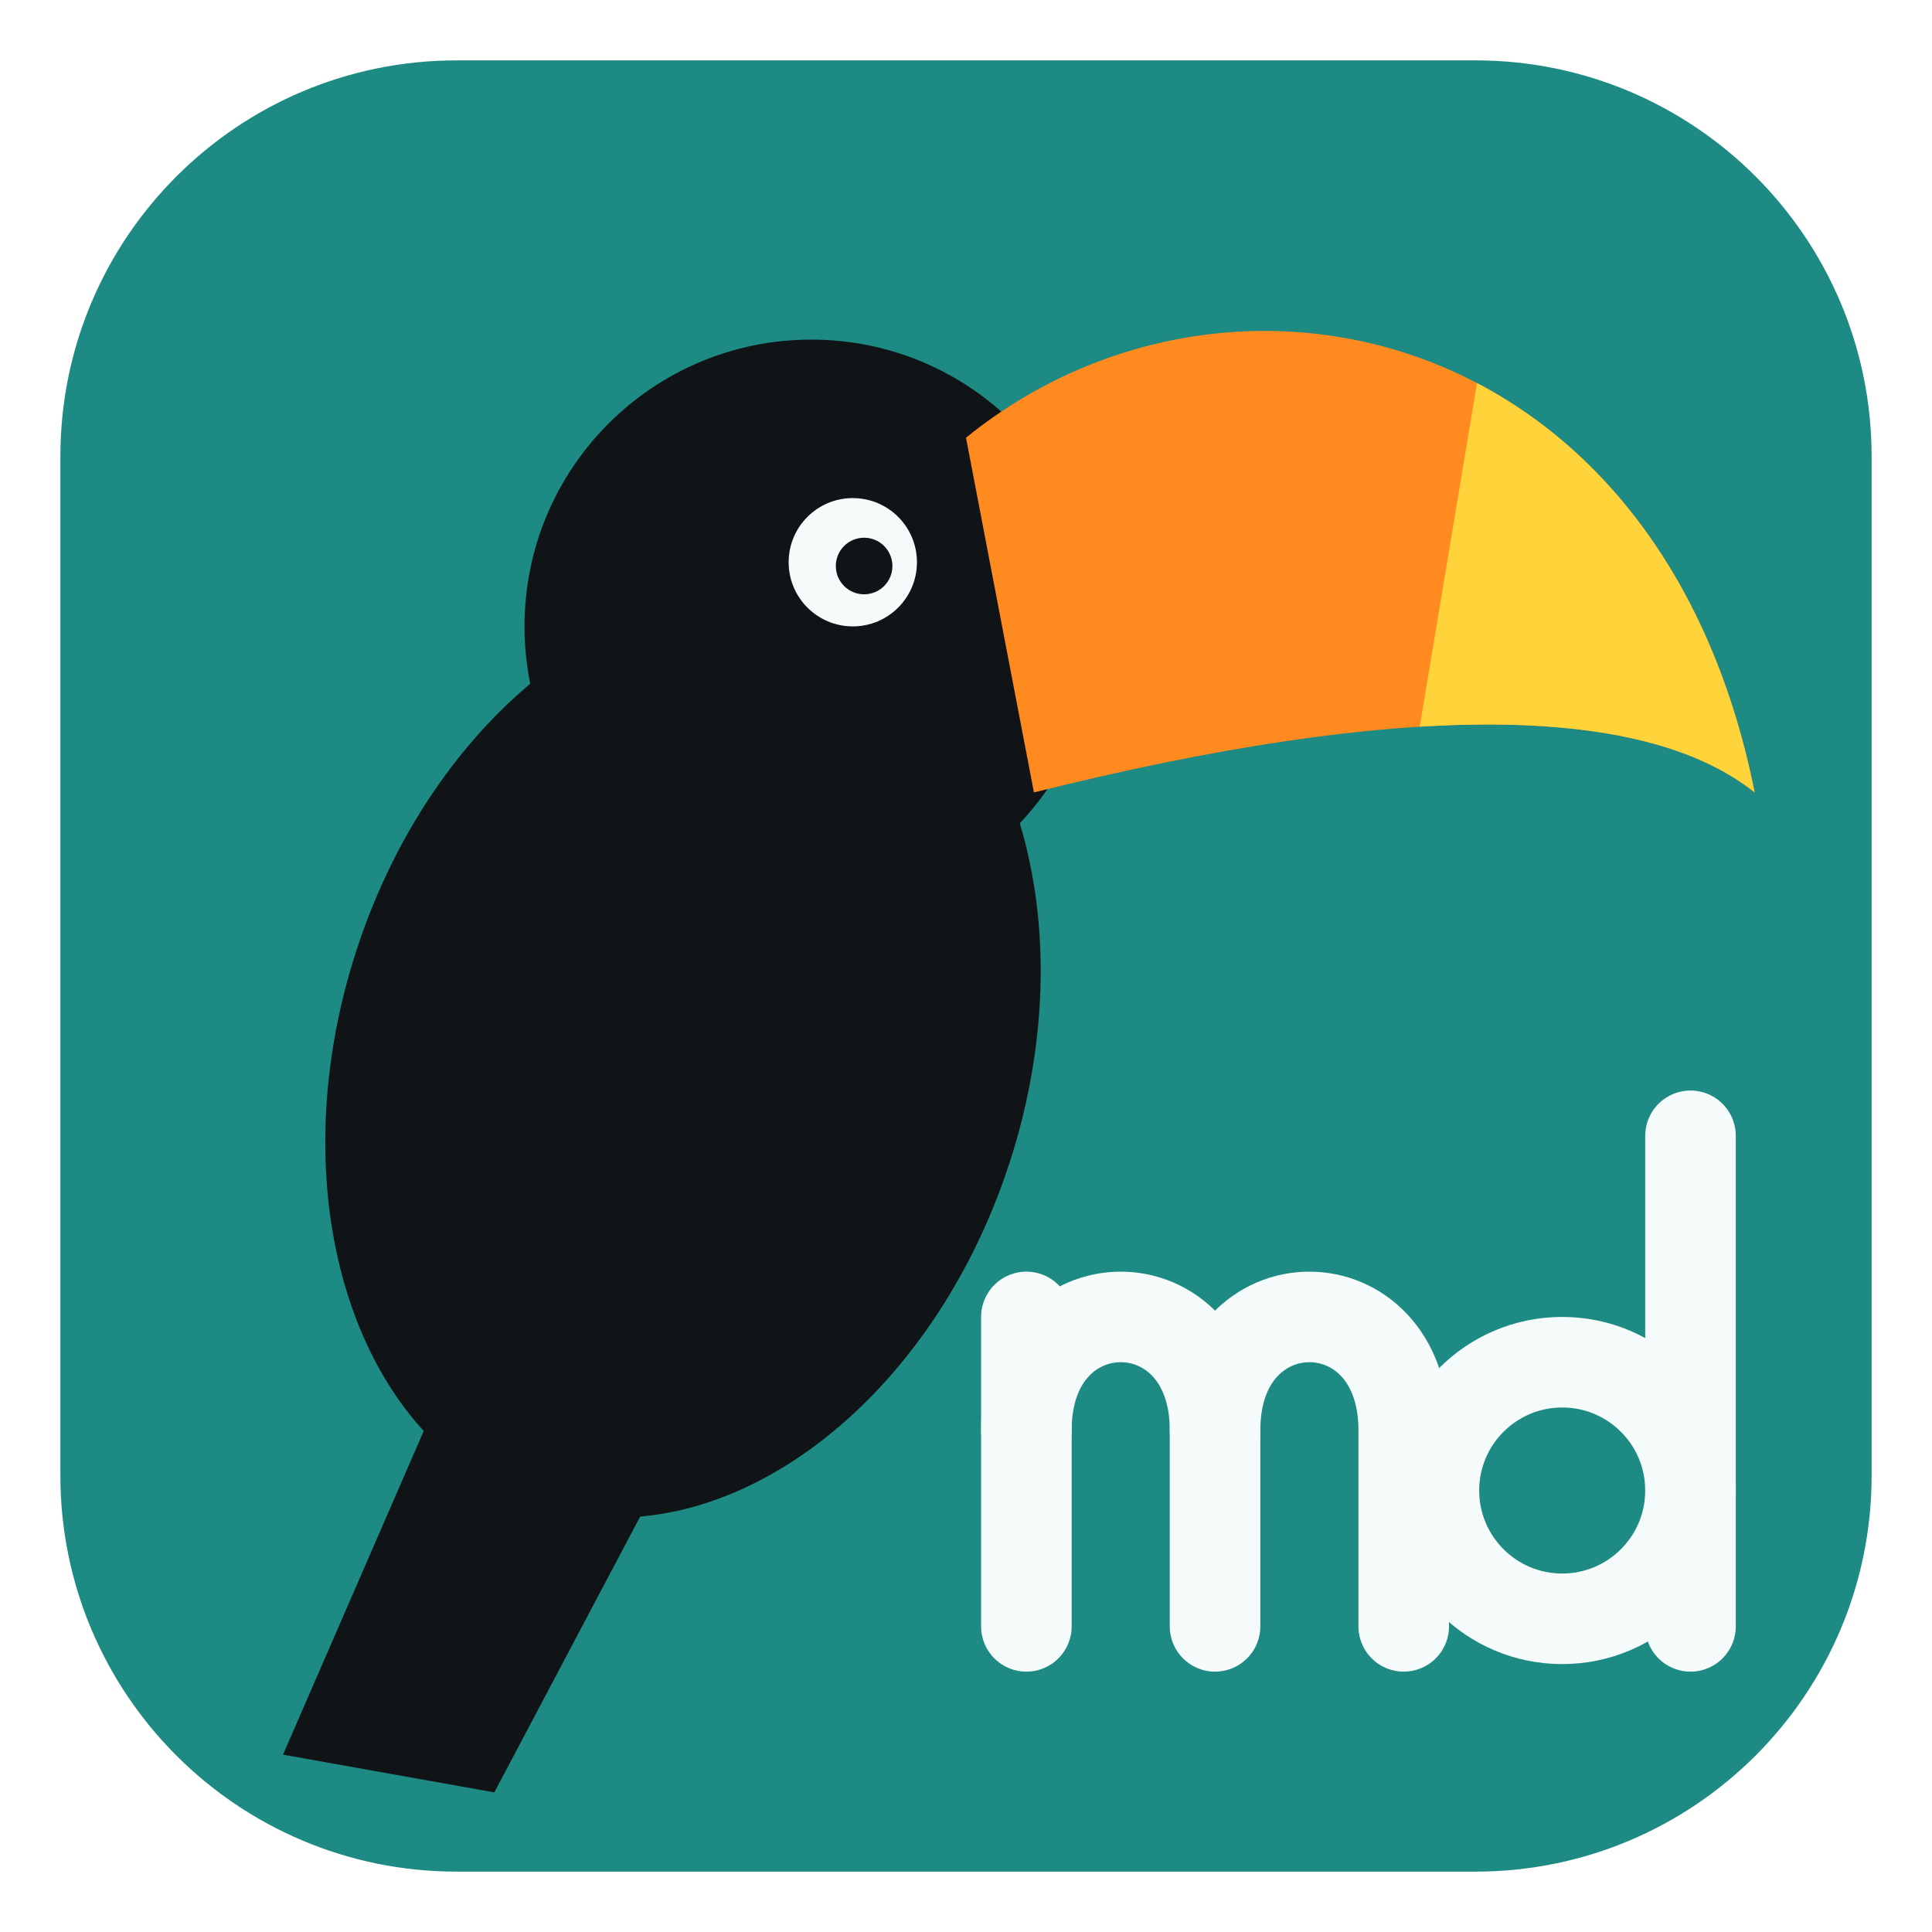
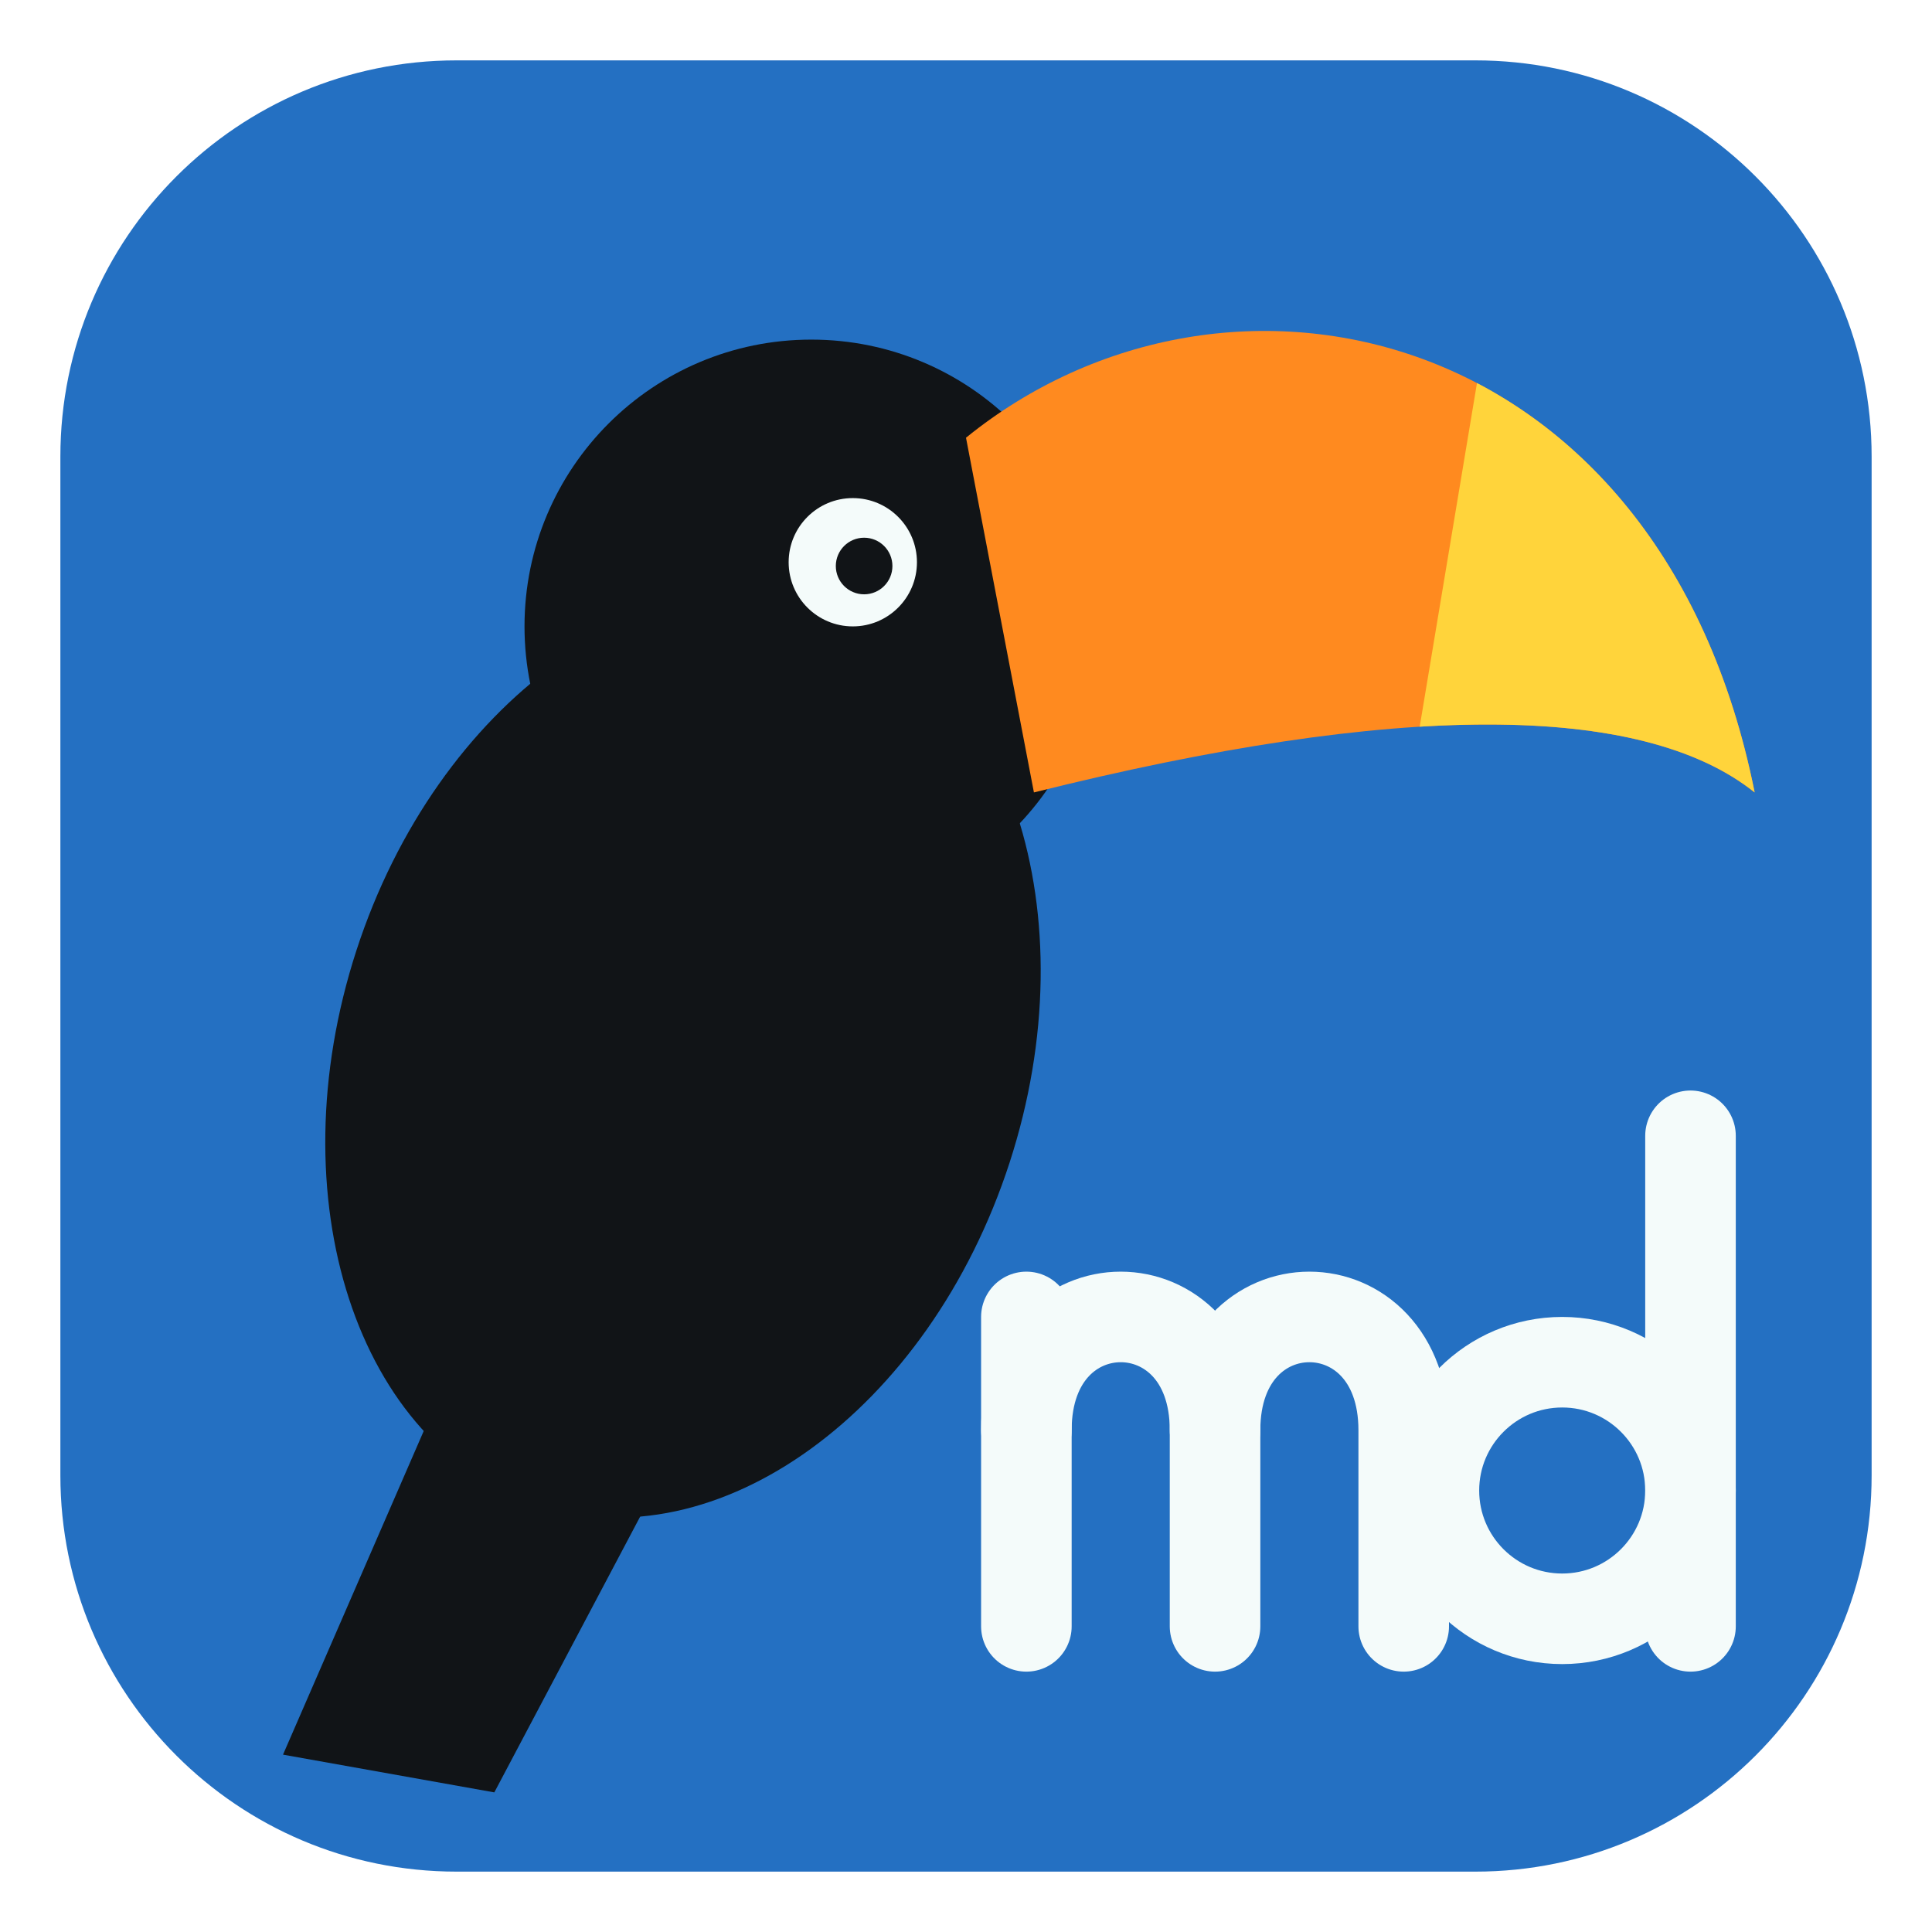
<svg xmlns="http://www.w3.org/2000/svg" viewBox="0 0 1024 1024">
  <defs>
    <clipPath id="beak">
      <path d="M512 232 C650 120 880 170 930 420 C870 372 740 372 548 420 Z" />
    </clipPath>
  </defs>
-   <rect x="32" y="32" width="960" height="960" rx="210" fill="#1D8A84" />
+   <rect x="32" y="32" width="960" height="960" rx="210" fill="#2470C2" />
  <path d="M250 700 L150 930 L262 950 L372 742 Z" fill="#111417" />
  <ellipse cx="362" cy="560" rx="182" ry="250" transform="rotate(18 362 560)" fill="#111417" />
  <circle cx="430" cy="332" r="152" fill="#111417" />
  <g clip-path="url(#beak)">
    <rect x="480" y="100" width="480" height="360" fill="#FF8A1F" />
    <path d="M800 100 H980 V460 H740 Z" fill="#FFD43B" />
  </g>
  <circle cx="452" cy="298" r="34" fill="#F4FBFA" />
  <circle cx="458" cy="300" r="15" fill="#111417" />
  <g fill="none" stroke="#F4FBFA" stroke-width="48" stroke-linecap="round" stroke-linejoin="round" transform="translate(-44 -18)">
    <path d="M588 880 V716" />
    <path d="M588 776 C588 696 688 696 688 776 V880" />
    <path d="M688 776 C688 696 788 696 788 776 V880" />
    <circle cx="872" cy="808" r="68" />
    <path d="M940 880 V620" />
  </g>
</svg>
